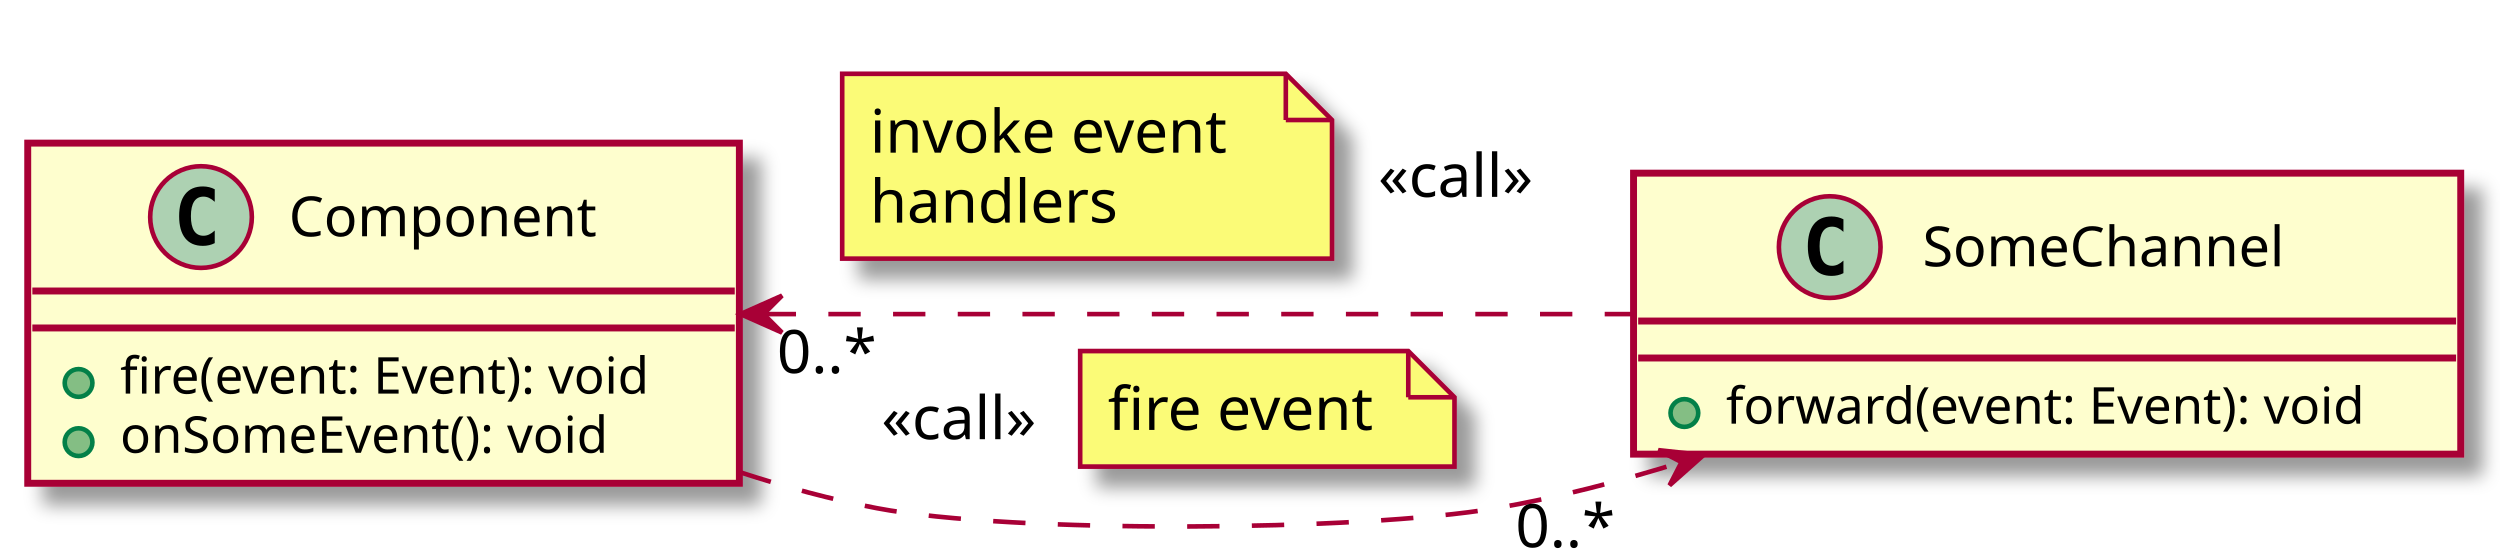
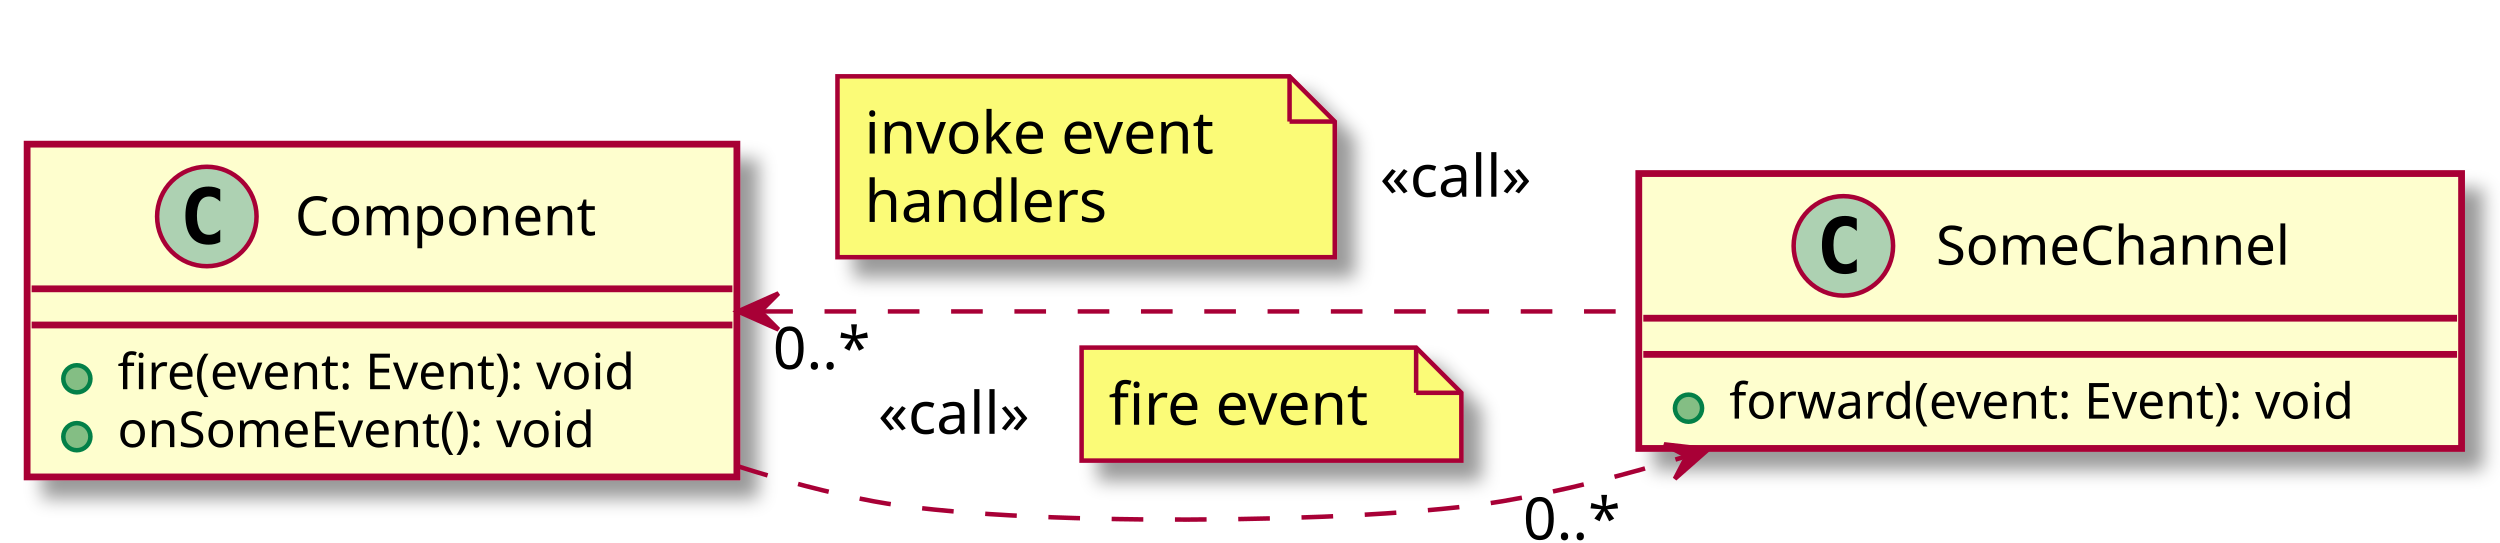
- <svg xmlns="http://www.w3.org/2000/svg" contentScriptType="application/ecmascript" contentStyleType="text/css" height="119px" preserveAspectRatio="none" style="width:541px;height:119px;" version="1.1" viewBox="0 0 541 119" width="541px" zoomAndPan="magnify">
+ <svg xmlns="http://www.w3.org/2000/svg" contentScriptType="application/ecmascript" contentStyleType="text/css" height="120px" preserveAspectRatio="none" style="width:553px;height:120px;" version="1.1" viewBox="0 0 553 120" width="553px" zoomAndPan="magnify">
  <defs>
-     <filter height="300%" id="frchh6z" width="300%" x="-1" y="-1">
+     <filter height="300%" id="fkdii4k" width="300%" x="-1" y="-1">
      <feGaussianBlur result="blurOut" stdDeviation="2.0" />
      <feColorMatrix in="blurOut" result="blurOut2" type="matrix" values="0 0 0 0 0 0 0 0 0 0 0 0 0 0 0 0 0 0 .4 0" />
      <feOffset dx="4.0" dy="4.0" in="blurOut2" result="blurOut3" />
      <feBlend in="SourceGraphic" in2="blurOut3" mode="normal" />
    </filter>
  </defs>
  <g>
-     <rect fill="#FEFECE" filter="url(#frchh6z)" height="73.609" style="stroke: #A80036; stroke-width: 1.5;" width="154" x="6" y="30.971" />
-     <ellipse cx="43.5" cy="46.971" fill="#ADD1B2" rx="11" ry="11" style="stroke: #A80036; stroke-width: 1.0;" />
-     <path d="M46.469,52.612 Q45.891,52.909 45.25,53.057 Q44.609,53.206 43.906,53.206 Q41.406,53.206 40.086,51.557 Q38.766,49.909 38.766,46.784 Q38.766,43.659 40.086,42.003 Q41.406,40.346 43.906,40.346 Q44.609,40.346 45.258,40.503 Q45.906,40.659 46.469,40.956 L46.469,43.675 Q45.844,43.096 45.25,42.823 Q44.656,42.55 44.031,42.55 Q42.688,42.55 42,43.62 Q41.312,44.69 41.312,46.784 Q41.312,48.878 42,49.948 Q42.688,51.018 44.031,51.018 Q44.656,51.018 45.25,50.745 Q45.844,50.471 46.469,49.893 L46.469,52.612 Z " />
-     <text fill="#000000" font-family="sans-serif" font-size="12" lengthAdjust="spacingAndGlyphs" textLength="72" x="62.5" y="51.126">Component</text>
-     <line style="stroke: #A80036; stroke-width: 1.5;" x1="7" x2="159" y1="62.971" y2="62.971" />
-     <line style="stroke: #A80036; stroke-width: 1.5;" x1="7" x2="159" y1="70.971" y2="70.971" />
-     <ellipse cx="17" cy="82.874" fill="#84BE84" rx="3" ry="3" style="stroke: #038048; stroke-width: 1.0;" />
-     <text fill="#000000" font-family="sans-serif" font-size="11" lengthAdjust="spacingAndGlyphs" textLength="128" x="26" y="85.182">fire(event: Event): void</text>
-     <ellipse cx="17" cy="95.678" fill="#84BE84" rx="3" ry="3" style="stroke: #038048; stroke-width: 1.0;" />
-     <text fill="#000000" font-family="sans-serif" font-size="11" lengthAdjust="spacingAndGlyphs" textLength="117" x="26" y="97.987">onSomeEvent(): void</text>
-     <rect fill="#FEFECE" filter="url(#frchh6z)" height="60.805" style="stroke: #A80036; stroke-width: 1.5;" width="179" x="353.5" y="37.471" />
-     <ellipse cx="395.95" cy="53.471" fill="#ADD1B2" rx="11" ry="11" style="stroke: #A80036; stroke-width: 1.0;" />
-     <path d="M398.919,59.112 Q398.341,59.409 397.7,59.557 Q397.059,59.706 396.356,59.706 Q393.856,59.706 392.536,58.057 Q391.216,56.409 391.216,53.284 Q391.216,50.159 392.536,48.503 Q393.856,46.846 396.356,46.846 Q397.059,46.846 397.708,47.003 Q398.356,47.159 398.919,47.456 L398.919,50.175 Q398.294,49.596 397.7,49.323 Q397.106,49.05 396.481,49.05 Q395.137,49.05 394.45,50.12 Q393.762,51.19 393.762,53.284 Q393.762,55.378 394.45,56.448 Q395.137,57.518 396.481,57.518 Q397.106,57.518 397.7,57.245 Q398.294,56.971 398.919,56.393 L398.919,59.112 Z " />
-     <text fill="#000000" font-family="sans-serif" font-size="12" lengthAdjust="spacingAndGlyphs" textLength="86" x="416.05" y="57.626">SomeChannel</text>
-     <line style="stroke: #A80036; stroke-width: 1.5;" x1="354.5" x2="531.5" y1="69.471" y2="69.471" />
-     <line style="stroke: #A80036; stroke-width: 1.5;" x1="354.5" x2="531.5" y1="77.471" y2="77.471" />
-     <ellipse cx="364.5" cy="89.374" fill="#84BE84" rx="3" ry="3" style="stroke: #038048; stroke-width: 1.0;" />
-     <text fill="#000000" font-family="sans-serif" font-size="11" lengthAdjust="spacingAndGlyphs" textLength="153" x="373.5" y="91.682">forward(event: Event): void</text>
-     <path d="M160.119,102.186 C169.932,105.383 179.966,108.116 189.75,109.971 C219.006,115.52 294.398,114.989 323.75,109.971 C336.95,107.715 350.63,104.149 363.813,100.025 " fill="none" style="stroke: #A80036; stroke-width: 1.0; stroke-dasharray: 7.0,7.0;" />
-     <polygon fill="#A80036" points="368.646,98.482,358.856,97.407,363.883,100.002,361.288,105.029,368.646,98.482" style="stroke: #A80036; stroke-width: 1.0;" />
-     <text fill="#000000" font-family="sans-serif" font-size="13" lengthAdjust="spacingAndGlyphs" textLength="37" x="190.75" y="95.038">«call»</text>
-     <polygon fill="#FBFB77" filter="url(#frchh6z)" points="233.75,75.971,233.75,100.971,314.75,100.971,314.75,85.971,304.75,75.971,233.75,75.971" style="stroke: #A80036; stroke-width: 1.0;" />
-     <line style="stroke: #A80036; stroke-width: 1.0;" x1="304.75" x2="304.75" y1="75.971" y2="85.971" />
-     <line style="stroke: #A80036; stroke-width: 1.0;" x1="314.75" x2="304.75" y1="85.971" y2="85.971" />
-     <text fill="#000000" font-family="sans-serif" font-size="13" lengthAdjust="spacingAndGlyphs" textLength="60" x="239.75" y="93.038">fire event</text>
-     <text fill="#000000" font-family="sans-serif" font-size="13" lengthAdjust="spacingAndGlyphs" textLength="23" x="327.939" y="118.422">0..*</text>
-     <path d="M165.256,67.971 C221.335,67.971 295.58,67.971 353.198,67.971 " fill="none" style="stroke: #A80036; stroke-width: 1.0; stroke-dasharray: 7.0,7.0;" />
-     <polygon fill="#A80036" points="160.229,67.971,169.229,71.971,165.229,67.971,169.229,63.971,160.229,67.971" style="stroke: #A80036; stroke-width: 1.0;" />
-     <polygon fill="#FBFB77" filter="url(#frchh6z)" points="182.25,15.971,182.25,55.971,288.25,55.971,288.25,25.971,278.25,15.971,182.25,15.971" style="stroke: #A80036; stroke-width: 1.0;" />
-     <line style="stroke: #A80036; stroke-width: 1.0;" x1="278.25" x2="278.25" y1="15.971" y2="25.971" />
-     <line style="stroke: #A80036; stroke-width: 1.0;" x1="288.25" x2="278.25" y1="25.971" y2="25.971" />
-     <text fill="#000000" font-family="sans-serif" font-size="13" lengthAdjust="spacingAndGlyphs" textLength="81" x="188.25" y="33.038">invoke event</text>
-     <text fill="#000000" font-family="sans-serif" font-size="13" lengthAdjust="spacingAndGlyphs" textLength="55" x="188.25" y="48.171">handlers</text>
-     <text fill="#000000" font-family="sans-serif" font-size="13" lengthAdjust="spacingAndGlyphs" textLength="37" x="298.25" y="42.604">«call»</text>
-     <text fill="#000000" font-family="sans-serif" font-size="13" lengthAdjust="spacingAndGlyphs" textLength="23" x="168.131" y="80.73">0..*</text>
+     <rect fill="#FEFECE" filter="url(#fkdii4k)" height="73.609" style="stroke: #A80036; stroke-width: 1.5;" width="157" x="6" y="31.888" />
+     <ellipse cx="45.75" cy="47.888" fill="#ADD1B2" rx="11" ry="11" style="stroke: #A80036; stroke-width: 1.0;" />
+     <path d="M48.719,53.529 Q48.141,53.826 47.5,53.974 Q46.859,54.123 46.156,54.123 Q43.656,54.123 42.336,52.474 Q41.016,50.826 41.016,47.701 Q41.016,44.576 42.336,42.92 Q43.656,41.263 46.156,41.263 Q46.859,41.263 47.508,41.42 Q48.156,41.576 48.719,41.873 L48.719,44.592 Q48.094,44.013 47.5,43.74 Q46.906,43.467 46.281,43.467 Q44.938,43.467 44.25,44.537 Q43.562,45.607 43.562,47.701 Q43.562,49.795 44.25,50.865 Q44.938,51.935 46.281,51.935 Q46.906,51.935 47.5,51.662 Q48.094,51.388 48.719,50.81 L48.719,53.529 Z " />
+     <text fill="#000000" font-family="sans-serif" font-size="12" lengthAdjust="spacingAndGlyphs" textLength="70" x="65.25" y="52.043">Component</text>
+     <line style="stroke: #A80036; stroke-width: 1.5;" x1="7" x2="162" y1="63.888" y2="63.888" />
+     <line style="stroke: #A80036; stroke-width: 1.5;" x1="7" x2="162" y1="71.888" y2="71.888" />
+     <ellipse cx="17" cy="83.791" fill="#84BE84" rx="3" ry="3" style="stroke: #038048; stroke-width: 1.0;" />
+     <text fill="#000000" font-family="sans-serif" font-size="11" lengthAdjust="spacingAndGlyphs" textLength="131" x="26" y="86.099">fire(event: Event): void</text>
+     <ellipse cx="17" cy="96.595" fill="#84BE84" rx="3" ry="3" style="stroke: #038048; stroke-width: 1.0;" />
+     <text fill="#000000" font-family="sans-serif" font-size="11" lengthAdjust="spacingAndGlyphs" textLength="118" x="26" y="98.903">onSomeEvent(): void</text>
+     <rect fill="#FEFECE" filter="url(#fkdii4k)" height="60.805" style="stroke: #A80036; stroke-width: 1.5;" width="182" x="362.5" y="38.388" />
+     <ellipse cx="407.75" cy="54.388" fill="#ADD1B2" rx="11" ry="11" style="stroke: #A80036; stroke-width: 1.0;" />
+     <path d="M410.719,60.029 Q410.141,60.326 409.5,60.474 Q408.859,60.623 408.156,60.623 Q405.656,60.623 404.336,58.974 Q403.016,57.326 403.016,54.201 Q403.016,51.076 404.336,49.42 Q405.656,47.763 408.156,47.763 Q408.859,47.763 409.508,47.92 Q410.156,48.076 410.719,48.373 L410.719,51.092 Q410.094,50.513 409.5,50.24 Q408.906,49.967 408.281,49.967 Q406.938,49.967 406.25,51.037 Q405.562,52.107 405.562,54.201 Q405.562,56.295 406.25,57.365 Q406.938,58.435 408.281,58.435 Q408.906,58.435 409.5,58.162 Q410.094,57.888 410.719,57.31 L410.719,60.029 Z " />
+     <text fill="#000000" font-family="sans-serif" font-size="12" lengthAdjust="spacingAndGlyphs" textLength="83" x="428.25" y="58.543">SomeChannel</text>
+     <line style="stroke: #A80036; stroke-width: 1.5;" x1="363.5" x2="543.5" y1="70.388" y2="70.388" />
+     <line style="stroke: #A80036; stroke-width: 1.5;" x1="363.5" x2="543.5" y1="78.388" y2="78.388" />
+     <ellipse cx="373.5" cy="90.291" fill="#84BE84" rx="3" ry="3" style="stroke: #038048; stroke-width: 1.0;" />
+     <text fill="#000000" font-family="sans-serif" font-size="11" lengthAdjust="spacingAndGlyphs" textLength="156" x="382.5" y="92.599">forward(event: Event): void</text>
+     <path d="M163.1,103.106 C173.091,106.302 183.302,109.034 193.25,110.888 C223.616,116.549 301.789,116.015 332.25,110.888 C345.652,108.633 359.553,105.067 372.953,100.944 " fill="none" style="stroke: #A80036; stroke-width: 1.0; stroke-dasharray: 7.0,7.0;" />
+     <polygon fill="#A80036" points="377.866,99.401,368.081,98.281,373.096,100.899,370.478,105.914,377.866,99.401" style="stroke: #A80036; stroke-width: 1.0;" />
+     <text fill="#000000" font-family="sans-serif" font-size="13" lengthAdjust="spacingAndGlyphs" textLength="39" x="194.25" y="95.955">«call»</text>
+     <polygon fill="#FBFB77" filter="url(#fkdii4k)" points="239.25,76.888,239.25,101.888,323.25,101.888,323.25,86.888,313.25,76.888,239.25,76.888" style="stroke: #A80036; stroke-width: 1.0;" />
+     <line style="stroke: #A80036; stroke-width: 1.0;" x1="313.25" x2="313.25" y1="76.888" y2="86.888" />
+     <line style="stroke: #A80036; stroke-width: 1.0;" x1="323.25" x2="313.25" y1="86.888" y2="86.888" />
+     <text fill="#000000" font-family="sans-serif" font-size="13" lengthAdjust="spacingAndGlyphs" textLength="63" x="245.25" y="93.955">fire event</text>
+     <text fill="#000000" font-family="sans-serif" font-size="13" lengthAdjust="spacingAndGlyphs" textLength="23" x="336.894" y="119.341">0..*</text>
+     <path d="M168.386,68.888 C226.169,68.888 302.919,68.888 362.231,68.888 " fill="none" style="stroke: #A80036; stroke-width: 1.0; stroke-dasharray: 7.0,7.0;" />
+     <polygon fill="#A80036" points="163.207,68.888,172.207,72.888,168.207,68.888,172.207,64.888,163.207,68.888" style="stroke: #A80036; stroke-width: 1.0;" />
+     <polygon fill="#FBFB77" filter="url(#fkdii4k)" points="185.25,16.888,185.25,56.888,295.25,56.888,295.25,26.888,285.25,16.888,185.25,16.888" style="stroke: #A80036; stroke-width: 1.0;" />
+     <line style="stroke: #A80036; stroke-width: 1.0;" x1="285.25" x2="285.25" y1="16.888" y2="26.888" />
+     <line style="stroke: #A80036; stroke-width: 1.0;" x1="295.25" x2="285.25" y1="26.888" y2="26.888" />
+     <text fill="#000000" font-family="sans-serif" font-size="13" lengthAdjust="spacingAndGlyphs" textLength="85" x="191.25" y="33.955">invoke event</text>
+     <text fill="#000000" font-family="sans-serif" font-size="13" lengthAdjust="spacingAndGlyphs" textLength="56" x="191.25" y="49.088">handlers</text>
+     <text fill="#000000" font-family="sans-serif" font-size="13" lengthAdjust="spacingAndGlyphs" textLength="39" x="305.25" y="43.522">«call»</text>
+     <text fill="#000000" font-family="sans-serif" font-size="13" lengthAdjust="spacingAndGlyphs" textLength="23" x="170.959" y="81.622">0..*</text>
  </g>
</svg>
